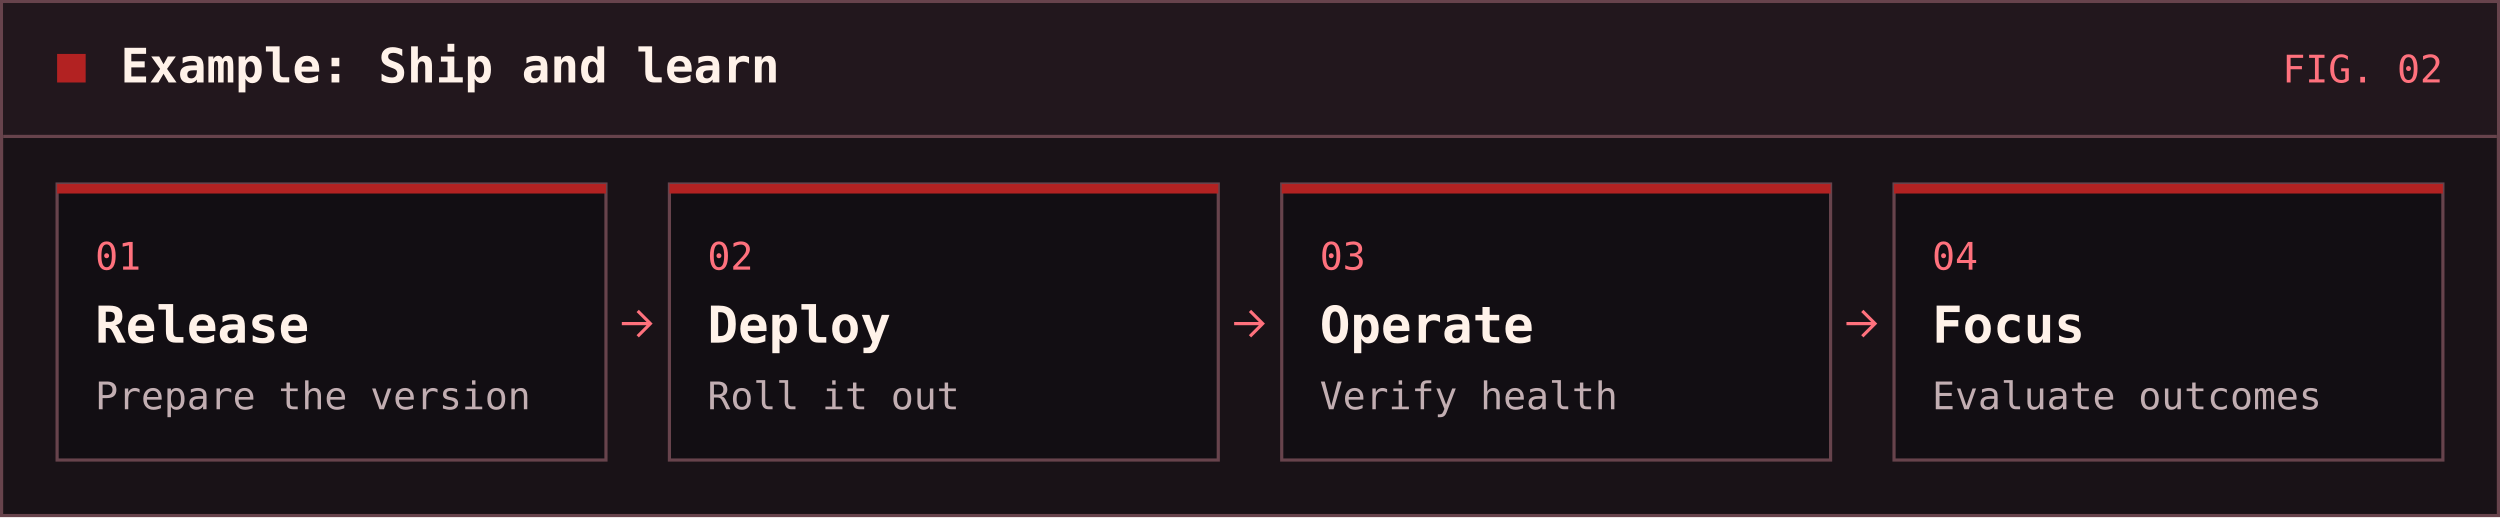
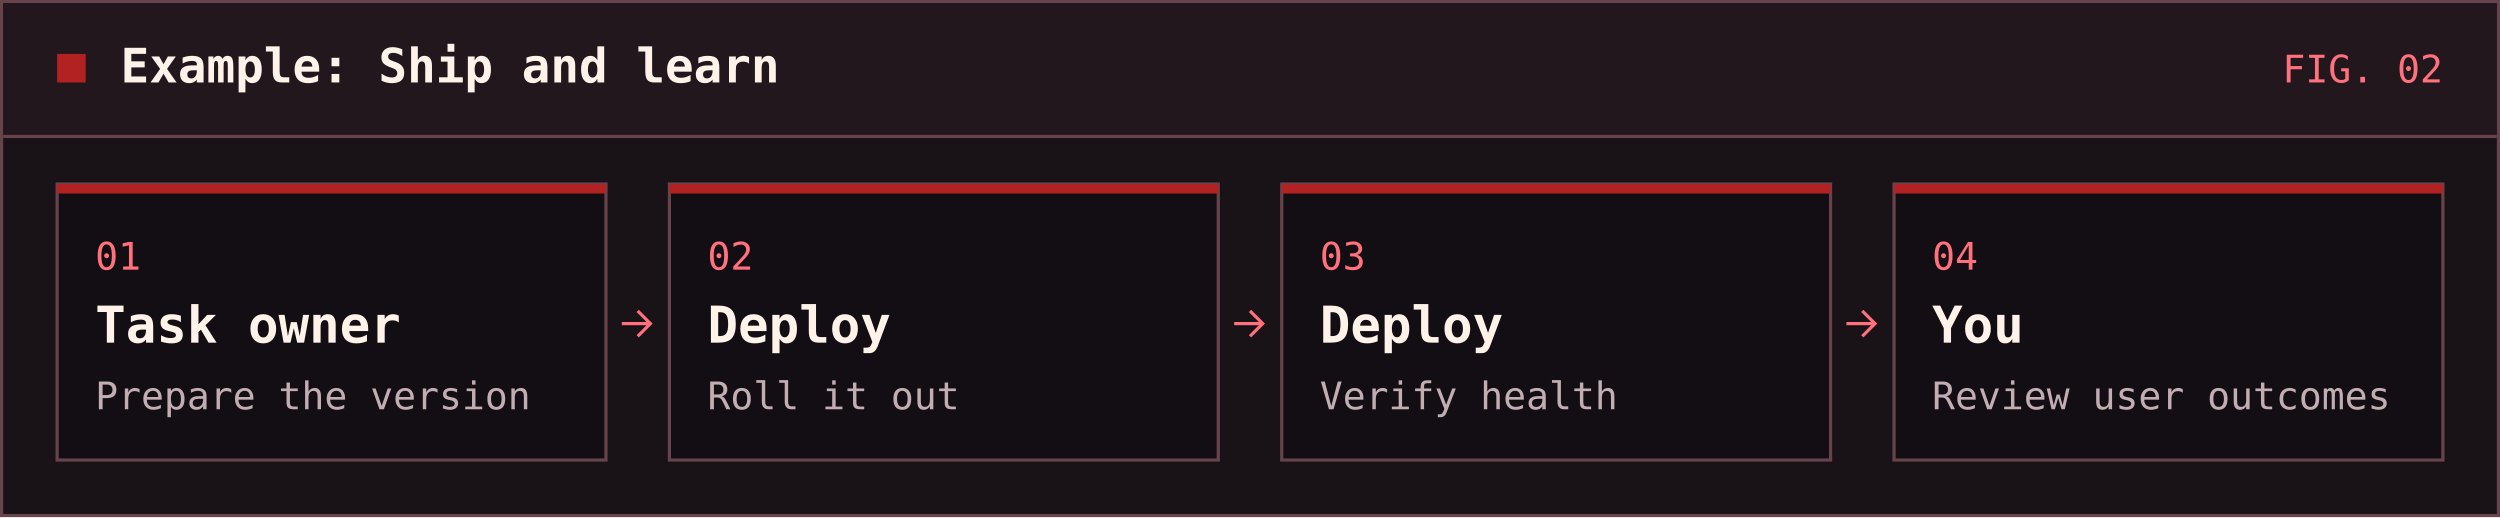
<svg xmlns="http://www.w3.org/2000/svg" viewBox="0 0 788 163" width="788" height="163" role="img" aria-labelledby="title description">
  <rect x="0.5" y="0.5" width="787" height="162" fill="#191217" stroke="#67434c" />
  <path d="M1 1h786v42H1z" fill="#22171d" />
  <path d="M1 43h786" stroke="#67434c" />
  <rect x="18" y="17" width="9" height="9" fill="#b22222" />
  <g font-family="ui-monospace, monospace">
    <text x="38" y="26" font-size="15" font-weight="bold" fill="#fff2e9">Example: Ship and learn</text>
    <text x="770" y="26" font-size="12" text-anchor="end" fill="#ff717d">FIG. 02</text>
    <g transform="translate(18,58)">
      <rect width="173" height="87" fill="#120e13" stroke="#67434c" />
      <rect width="173" height="3" fill="#b22222" />
      <text x="12" y="27" font-size="12" fill="#ff717d">01</text>
-       <text x="12" y="50" font-size="16" font-weight="bold" fill="#fff2e9">Release</text>
+       <text x="12" y="50" font-size="16" font-weight="bold" fill="#fff2e9">Task owner</text>
      <text x="12" y="71" font-size="12" fill="#c2aeb2">Prepare the version</text>
    </g>
    <path d="M196 102h9m-4-4 4 4-4 4" fill="none" stroke="#ff717d" />
    <g transform="translate(211,58)">
      <rect width="173" height="87" fill="#120e13" stroke="#67434c" />
      <rect width="173" height="3" fill="#b22222" />
      <text x="12" y="27" font-size="12" fill="#ff717d">02</text>
      <text x="12" y="50" font-size="16" font-weight="bold" fill="#fff2e9">Deploy</text>
      <text x="12" y="71" font-size="12" fill="#c2aeb2">Roll it out</text>
    </g>
    <path d="M389 102h9m-4-4 4 4-4 4" fill="none" stroke="#ff717d" />
    <g transform="translate(404,58)">
      <rect width="173" height="87" fill="#120e13" stroke="#67434c" />
      <rect width="173" height="3" fill="#b22222" />
      <text x="12" y="27" font-size="12" fill="#ff717d">03</text>
-       <text x="12" y="50" font-size="16" font-weight="bold" fill="#fff2e9">Operate</text>
+       <text x="12" y="50" font-size="16" font-weight="bold" fill="#fff2e9">Deploy</text>
      <text x="12" y="71" font-size="12" fill="#c2aeb2">Verify health</text>
    </g>
    <path d="M582 102h9m-4-4 4 4-4 4" fill="none" stroke="#ff717d" />
    <g transform="translate(597,58)">
      <rect width="173" height="87" fill="#120e13" stroke="#67434c" />
      <rect width="173" height="3" fill="#b22222" />
      <text x="12" y="27" font-size="12" fill="#ff717d">04</text>
-       <text x="12" y="50" font-size="16" font-weight="bold" fill="#fff2e9">Focus</text>
-       <text x="12" y="71" font-size="12" fill="#c2aeb2">Evaluate outcomes</text>
+       <text x="12" y="50" font-size="16" font-weight="bold" fill="#fff2e9">You</text>
+       <text x="12" y="71" font-size="12" fill="#c2aeb2">Review user outcomes</text>
    </g>
  </g>
</svg>
